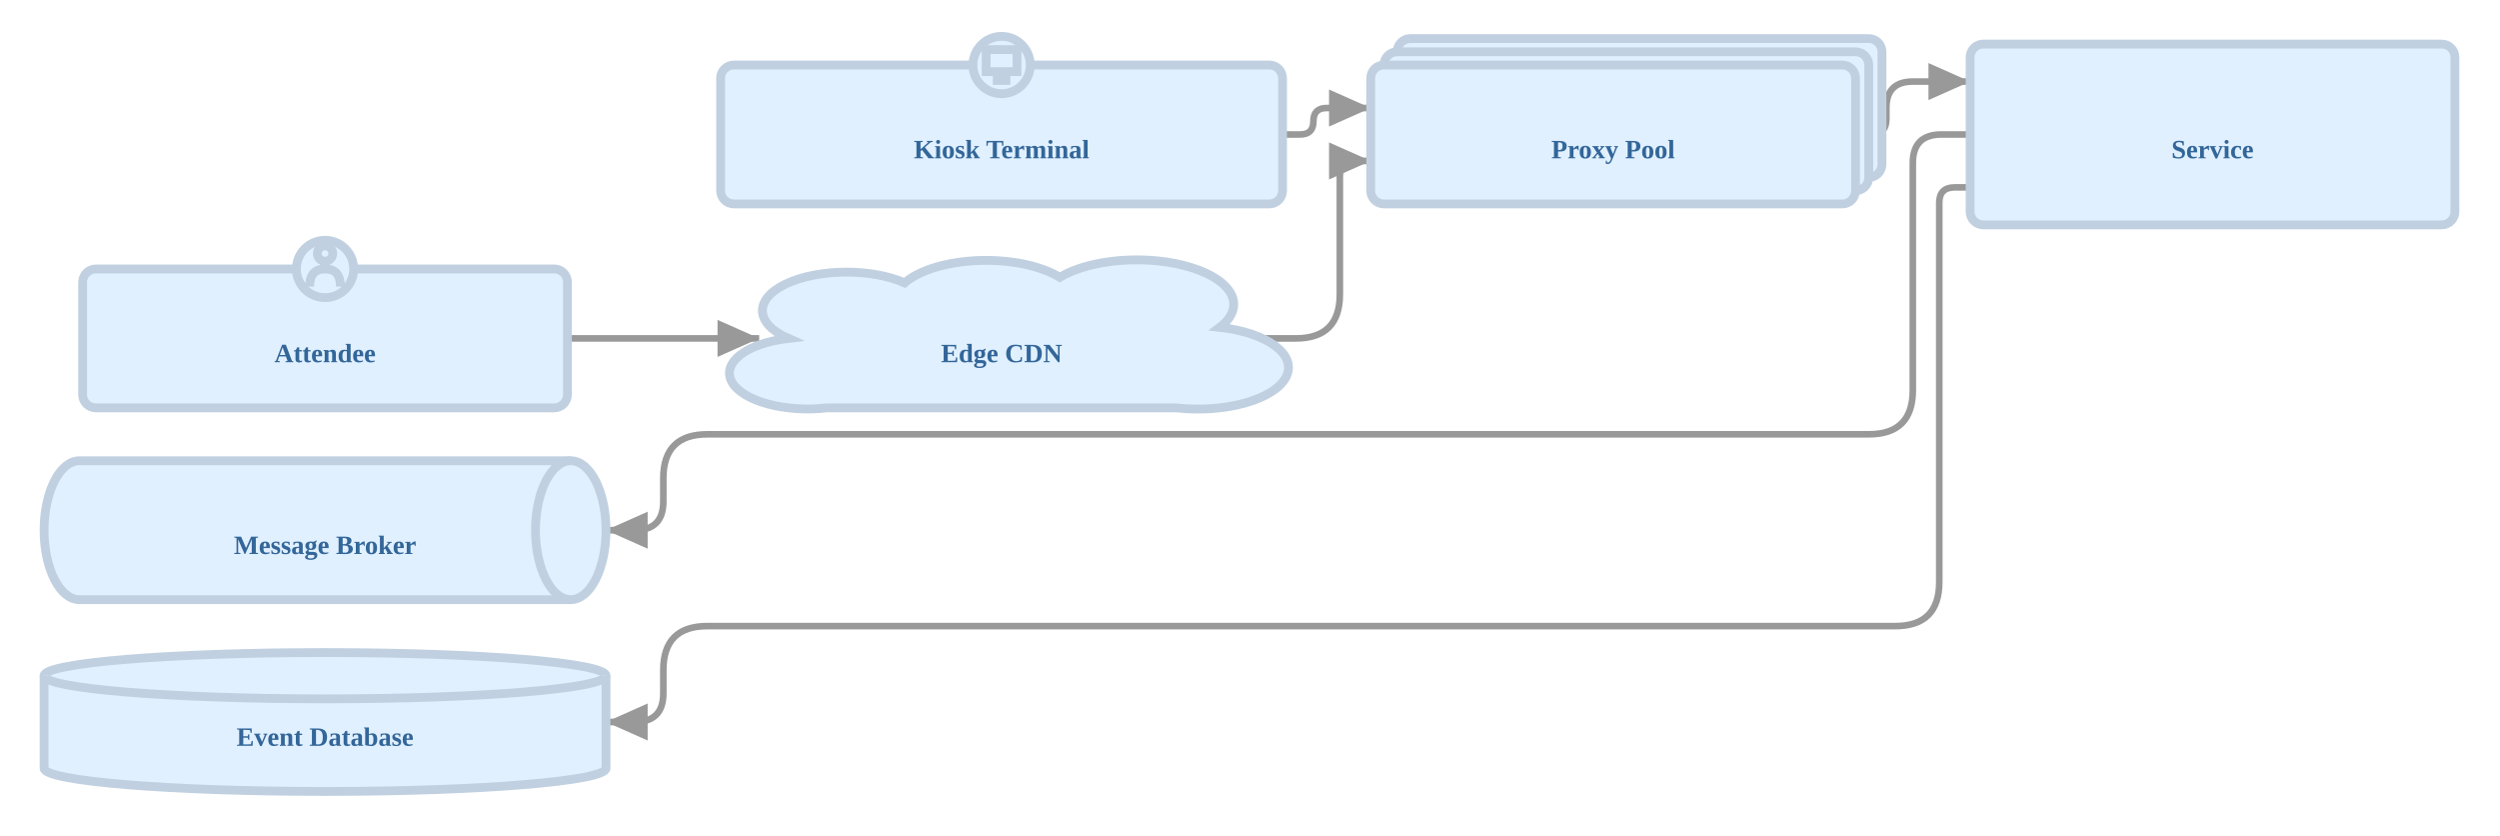
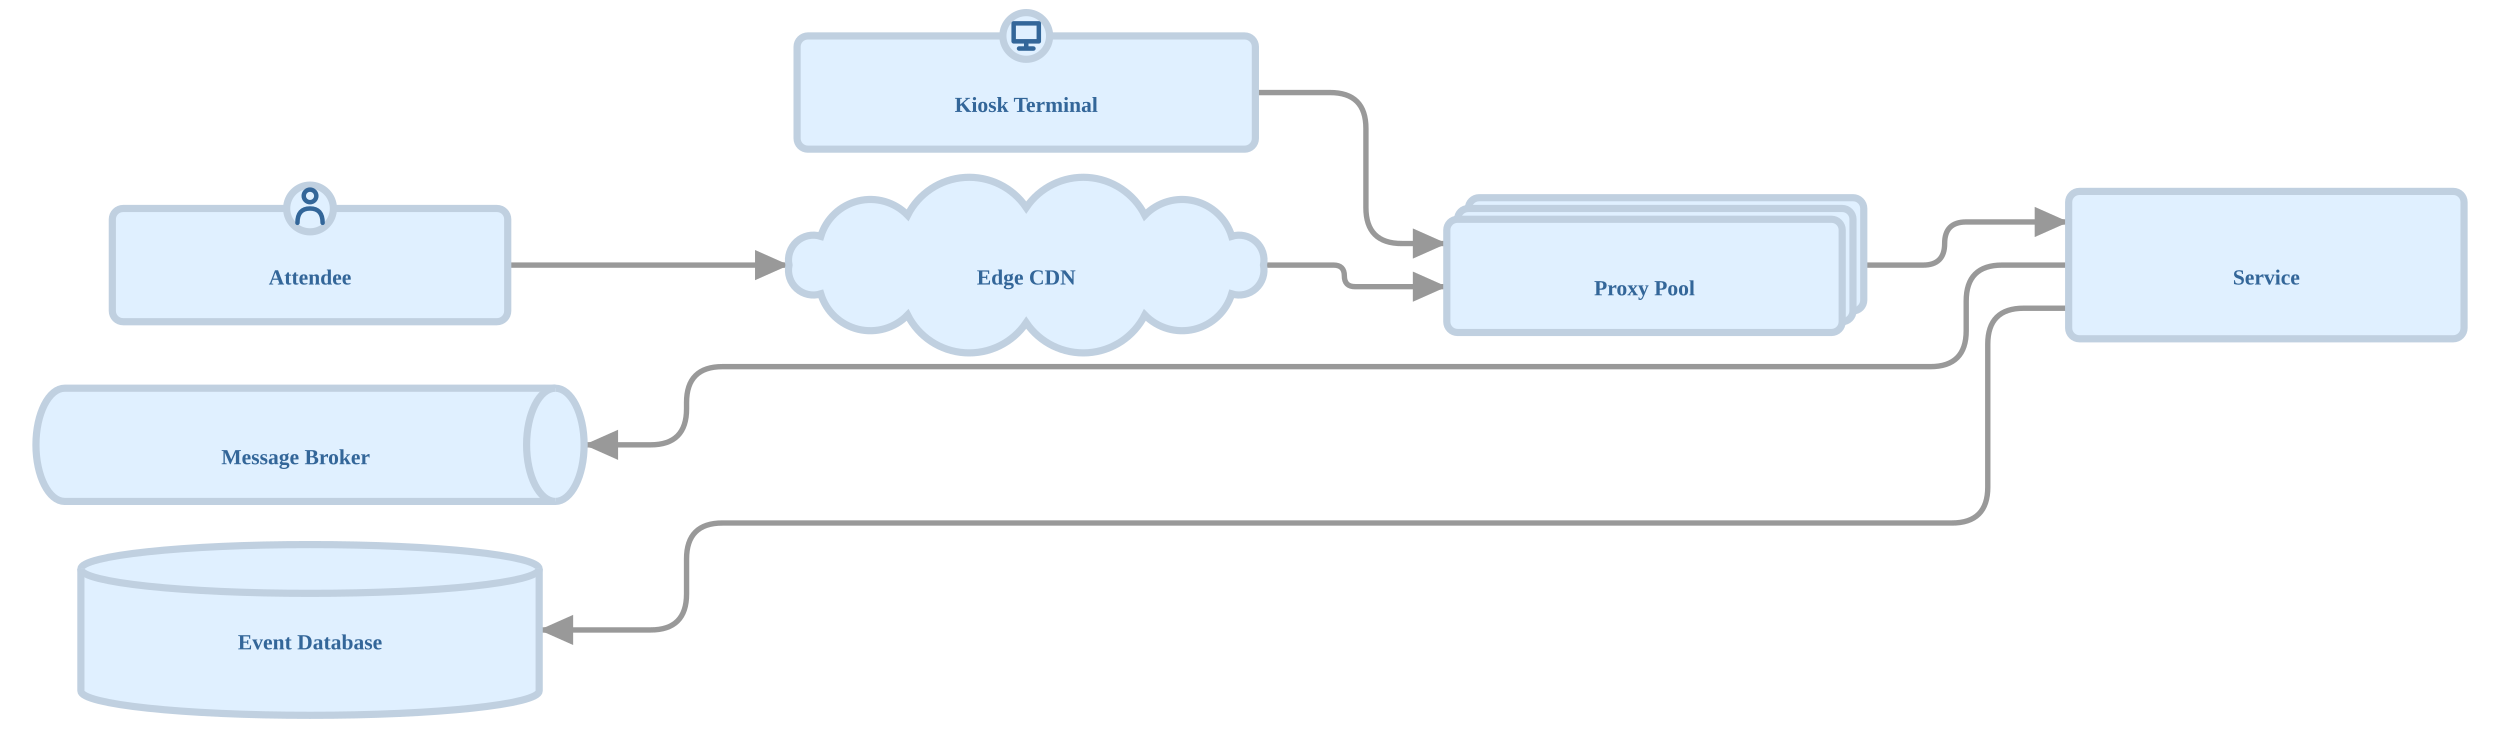
- <svg xmlns="http://www.w3.org/2000/svg" viewBox="20 20 1134 379" width="1134" height="379">
+ <svg xmlns="http://www.w3.org/2000/svg" viewBox="20 20 1391 418" width="1391" height="418">
  <defs>
    <style>
.gradia-3167da4d { fill: none; stroke: var(--gradia-color-edge-line, #999999); stroke-width: 3 }
.gradia-6c7500cd { fill: var(--gradia-color-edge-line, #999999) }
.gradia-c318c042 { fill: var(--gradia-color-node-regular-box, #e0f0ff); stroke: var(--gradia-color-node-regular-border, #c0d0e0); stroke-width: 4 }
+ .gradia-d356e2cb { fill: none; stroke: var(--gradia-color-node-regular-name, #336699); stroke-width: 2.5; stroke-linecap: round; stroke-linejoin: round }
.gradia-f36ab1ca { font-family: var(--gradia-font-family, 'Helvetica'), ui-sans-serif, -apple-system, Helvetica, Arial, sans-serif; font-size: var(--gradia-size-font-node, 30px); font-weight: 600; text-anchor: middle; fill: var(--gradia-color-node-regular-name, #336699) }
</style>
-     <marker id="gradia-7a2273c12a89-arrow" viewBox="0 0 10 10" refX="9" refY="5" markerWidth="21" markerHeight="21" markerUnits="userSpaceOnUse" orient="auto-start-reverse">
+     <marker id="gradia-13ec824ea76a-arrow" viewBox="0 0 10 10" refX="9" refY="5" markerWidth="21" markerHeight="21" markerUnits="userSpaceOnUse" orient="auto-start-reverse">
      <path d="M 0 1 L 9 5 L 0 9 z" class="gradia-6c7500cd" />
    </marker>
  </defs>
-   <path d="M 277.5 173.5 L 364.5 173.5" class="gradia-3167da4d" marker-end="url(#gradia-7a2273c12a89-arrow)" />
-   <path d="M 602 81 L 610 81 Q 616 81 616 75 L 616 75 Q 616 69 622 69 L 642 69" class="gradia-3167da4d" marker-end="url(#gradia-7a2273c12a89-arrow)" />
-   <path d="M 584.5 173.5 L 608 173.5 Q 628 173.5 628 153.5 L 628 100 Q 628 93 635 93 L 642 93" class="gradia-3167da4d" marker-end="url(#gradia-7a2273c12a89-arrow)" />
-   <path d="M 862 81 L 869 81 Q 876 81 876 74 L 876 69 Q 876 57 888 57 L 914 57" class="gradia-3167da4d" marker-end="url(#gradia-7a2273c12a89-arrow)" />
-   <path d="M 914 81 L 901 81 Q 888 81 888 94 L 888 197 Q 888 217 868 217 L 341 217 Q 321 217 321 237 L 321 247.5 Q 321 260.5 308 260.5 L 295 260.5" class="gradia-3167da4d" marker-end="url(#gradia-7a2273c12a89-arrow)" />
-   <path d="M 914 105 L 907 105 Q 900 105 900 112 L 900 284 Q 900 304 880 304 L 341 304 Q 321 304 321 324 L 321 334.5 Q 321 347.5 308 347.5 L 295 347.5" class="gradia-3167da4d" marker-end="url(#gradia-7a2273c12a89-arrow)" />
-   <rect x="57.5" y="142" width="220" height="63" rx="6" class="gradia-c318c042" />
-   <circle cx="167.5" cy="142" r="13" class="gradia-c318c042" />
-   <path d="M 167.5 135 m -3.5 0 a 3.5 3.5 0 1 0 7 0 a 3.5 3.5 0 1 0 -7 0 M 160.5 150 q 0 -8 7 -8 q 7 0 7 8" fill="none" class="gradia-c318c042" stroke-width="2" />
-   <text x="167.5" y="184.3" class="gradia-f36ab1ca">Attendee</text>
-   <rect x="347" y="49.5" width="255" height="63" rx="6" class="gradia-c318c042" />
-   <circle cx="474.5" cy="49.5" r="13" class="gradia-c318c042" />
-   <path d="M 467.5 42.5 h 14 v 10 h -14 z M 470.5 56.5 h 8 M 474.5 52.5 v 4" fill="none" class="gradia-c318c042" stroke-width="2" />
-   <text x="474.5" y="91.8" class="gradia-f36ab1ca">Kiosk Terminal</text>
-   <path d="M 395.3 205 L 553.7 205 A 28.6 13.104 0 0 0 573.5 168.46 A 44 20.16 0 0 0 500.9 145.78 A 41.8 19.152 0 0 0 430.5 148.3 A 28.6 13.104 0 0 0 377.7 173.5 A 22 10.08 0 0 0 395.3 205 z" class="gradia-c318c042" />
-   <text x="474.5" y="184.3" class="gradia-f36ab1ca">Edge CDN</text>
-   <rect x="654" y="37.5" width="220" height="63" rx="6" class="gradia-c318c042" />
-   <rect x="648" y="43.5" width="220" height="63" rx="6" class="gradia-c318c042" />
-   <rect x="642" y="49.5" width="220" height="63" rx="6" class="gradia-c318c042" />
-   <text x="752" y="91.8" class="gradia-f36ab1ca">Proxy Pool</text>
-   <path d="M 56 229 h 223 a 16 31.5 0 0 1 0 63 h -223 a 16 31.5 0 0 1 0 -63 z" class="gradia-c318c042" />
-   <path d="M 279 229 a 16 31.5 0 0 0 0 63" class="gradia-c318c042" />
-   <text x="167.5" y="271.3" class="gradia-f36ab1ca">Message Broker</text>
-   <path d="M 40 326.5 a 127.5 10.5 0 0 1 255 0 v 42 a 127.5 10.5 0 0 1 -255 0 z" class="gradia-c318c042" />
-   <path d="M 40 326.5 a 127.5 10.5 0 0 0 255 0" class="gradia-c318c042" />
-   <text x="167.5" y="358.3" class="gradia-f36ab1ca">Event Database</text>
-   <rect x="914" y="40" width="220" height="82" rx="6" class="gradia-c318c042" />
-   <text x="1024" y="91.8" class="gradia-f36ab1ca">Service</text>
+   <path d="M 302.5 167.5 L 459 167.5" class="gradia-3167da4d" marker-end="url(#gradia-13ec824ea76a-arrow)" />
+   <path d="M 718.5 71.5 L 760 71.5 Q 780 71.5 780 91.5 L 780 135.5 Q 780 155.5 800 155.5 L 825 155.5" class="gradia-3167da4d" marker-end="url(#gradia-13ec824ea76a-arrow)" />
+   <path d="M 723 167.5 L 762 167.5 Q 768 167.5 768 173.5 L 768 173.5 Q 768 179.5 774 179.5 L 825 179.5" class="gradia-3167da4d" marker-end="url(#gradia-13ec824ea76a-arrow)" />
+   <path d="M 1057 167.5 L 1090 167.5 Q 1102 167.5 1102 155.5 L 1102 155.5 Q 1102 143.5 1114 143.5 L 1171 143.5" class="gradia-3167da4d" marker-end="url(#gradia-13ec824ea76a-arrow)" />
+   <path d="M 1171 167.5 L 1134 167.5 Q 1114 167.5 1114 187.5 L 1114 204 Q 1114 224 1094 224 L 422 224 Q 402 224 402 244 L 402 247.5 Q 402 267.5 382 267.5 L 345 267.5" class="gradia-3167da4d" marker-end="url(#gradia-13ec824ea76a-arrow)" />
+   <path d="M 1171 191.5 L 1146 191.5 Q 1126 191.5 1126 211.5 L 1126 291 Q 1126 311 1106 311 L 422 311 Q 402 311 402 331 L 402 350.5 Q 402 370.5 382 370.5 L 320 370.5" class="gradia-3167da4d" marker-end="url(#gradia-13ec824ea76a-arrow)" />
+   <rect x="82.5" y="136" width="220" height="63" rx="6" class="gradia-c318c042" />
+   <circle cx="192.5" cy="136" r="13" class="gradia-c318c042" />
+   <path d="M 192.5 129 m -3.5 0 a 3.5 3.5 0 1 0 7 0 a 3.5 3.5 0 1 0 -7 0 M 185.5 144 q 0 -8 7 -8 q 7 0 7 8" class="gradia-d356e2cb" />
+   <text x="192.5" y="178.3" class="gradia-f36ab1ca">Attendee</text>
+   <rect x="463.5" y="40" width="255" height="63" rx="6" class="gradia-c318c042" />
+   <circle cx="591" cy="40" r="13" class="gradia-c318c042" />
+   <path d="M 584 33 h 14 v 10 h -14 z M 587 47 h 8 M 591 43 v 4" class="gradia-d356e2cb" />
+   <text x="591" y="82.3" class="gradia-f36ab1ca">Kiosk Terminal</text>
+   <path d="M 591 135.46 A 38.361 38.361 0 0 1 657 139.753 A 28.837 28.837 0 0 1 705.315 151.48 A 13.84 13.84 0 0 1 723 167.5 A 13.84 13.84 0 0 1 705.315 183.52 A 28.837 28.837 0 0 1 657 195.247 A 38.361 38.361 0 0 1 591 199.54 A 38.361 38.361 0 0 1 525 195.247 A 28.837 28.837 0 0 1 476.685 183.52 A 13.84 13.84 0 0 1 459 167.5 A 13.84 13.84 0 0 1 476.685 151.48 A 28.837 28.837 0 0 1 525 139.753 A 38.361 38.361 0 0 1 591 135.46 z" class="gradia-c318c042" />
+   <text x="591" y="178.3" class="gradia-f36ab1ca">Edge CDN</text>
+   <rect x="837" y="130" width="220" height="63" rx="6" class="gradia-c318c042" />
+   <rect x="831" y="136" width="220" height="63" rx="6" class="gradia-c318c042" />
+   <rect x="825" y="142" width="220" height="63" rx="6" class="gradia-c318c042" />
+   <text x="935" y="184.3" class="gradia-f36ab1ca">Proxy Pool</text>
+   <path d="M 56 236 h 273 a 16 31.5 0 0 1 0 63 h -273 a 16 31.5 0 0 1 0 -63 z" class="gradia-c318c042" />
+   <path d="M 329 236 a 16 31.5 0 0 0 0 63" class="gradia-c318c042" />
+   <text x="184.5" y="278.3" class="gradia-f36ab1ca">Message Broker</text>
+   <path d="M 65 336.571 a 127.5 13.571 0 0 1 255 0 v 67.857 a 127.5 13.571 0 0 1 -255 0 z" class="gradia-c318c042" />
+   <path d="M 65 336.571 a 127.5 13.571 0 0 0 255 0" class="gradia-c318c042" />
+   <text x="192.5" y="381.3" class="gradia-f36ab1ca">Event Database</text>
+   <rect x="1171" y="126.5" width="220" height="82" rx="6" class="gradia-c318c042" />
+   <text x="1281" y="178.3" class="gradia-f36ab1ca">Service</text>
</svg>
